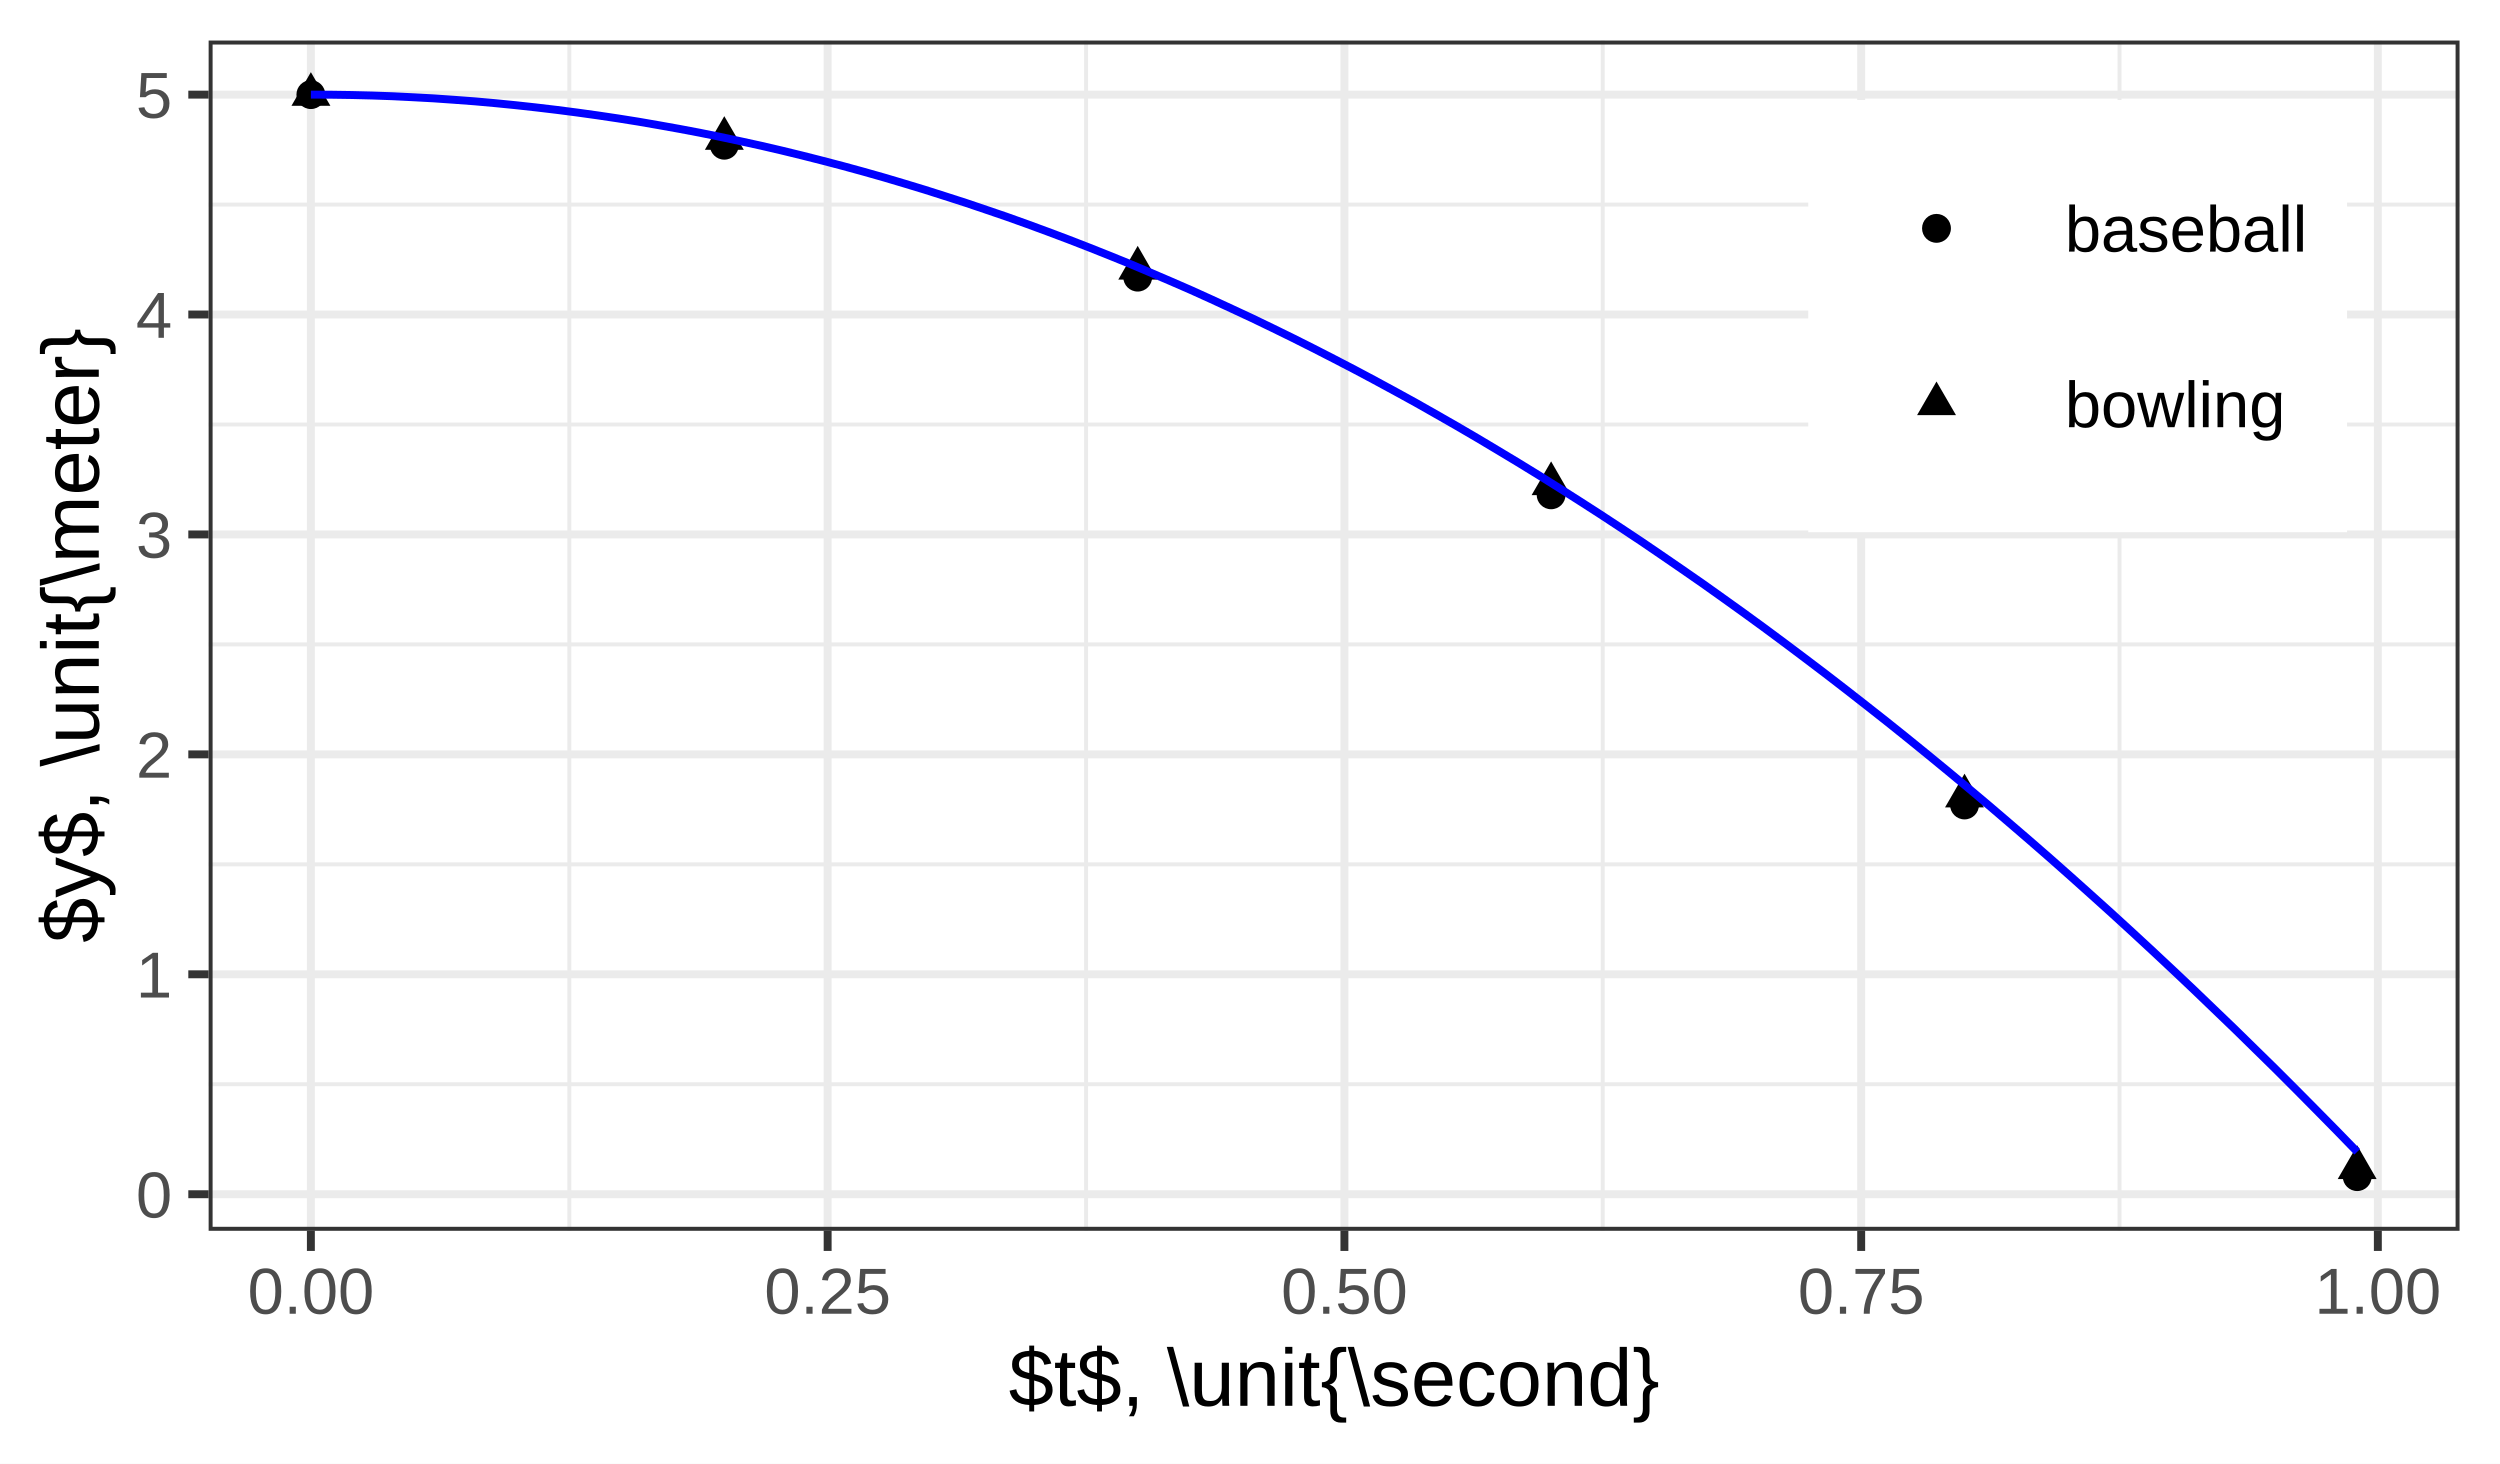
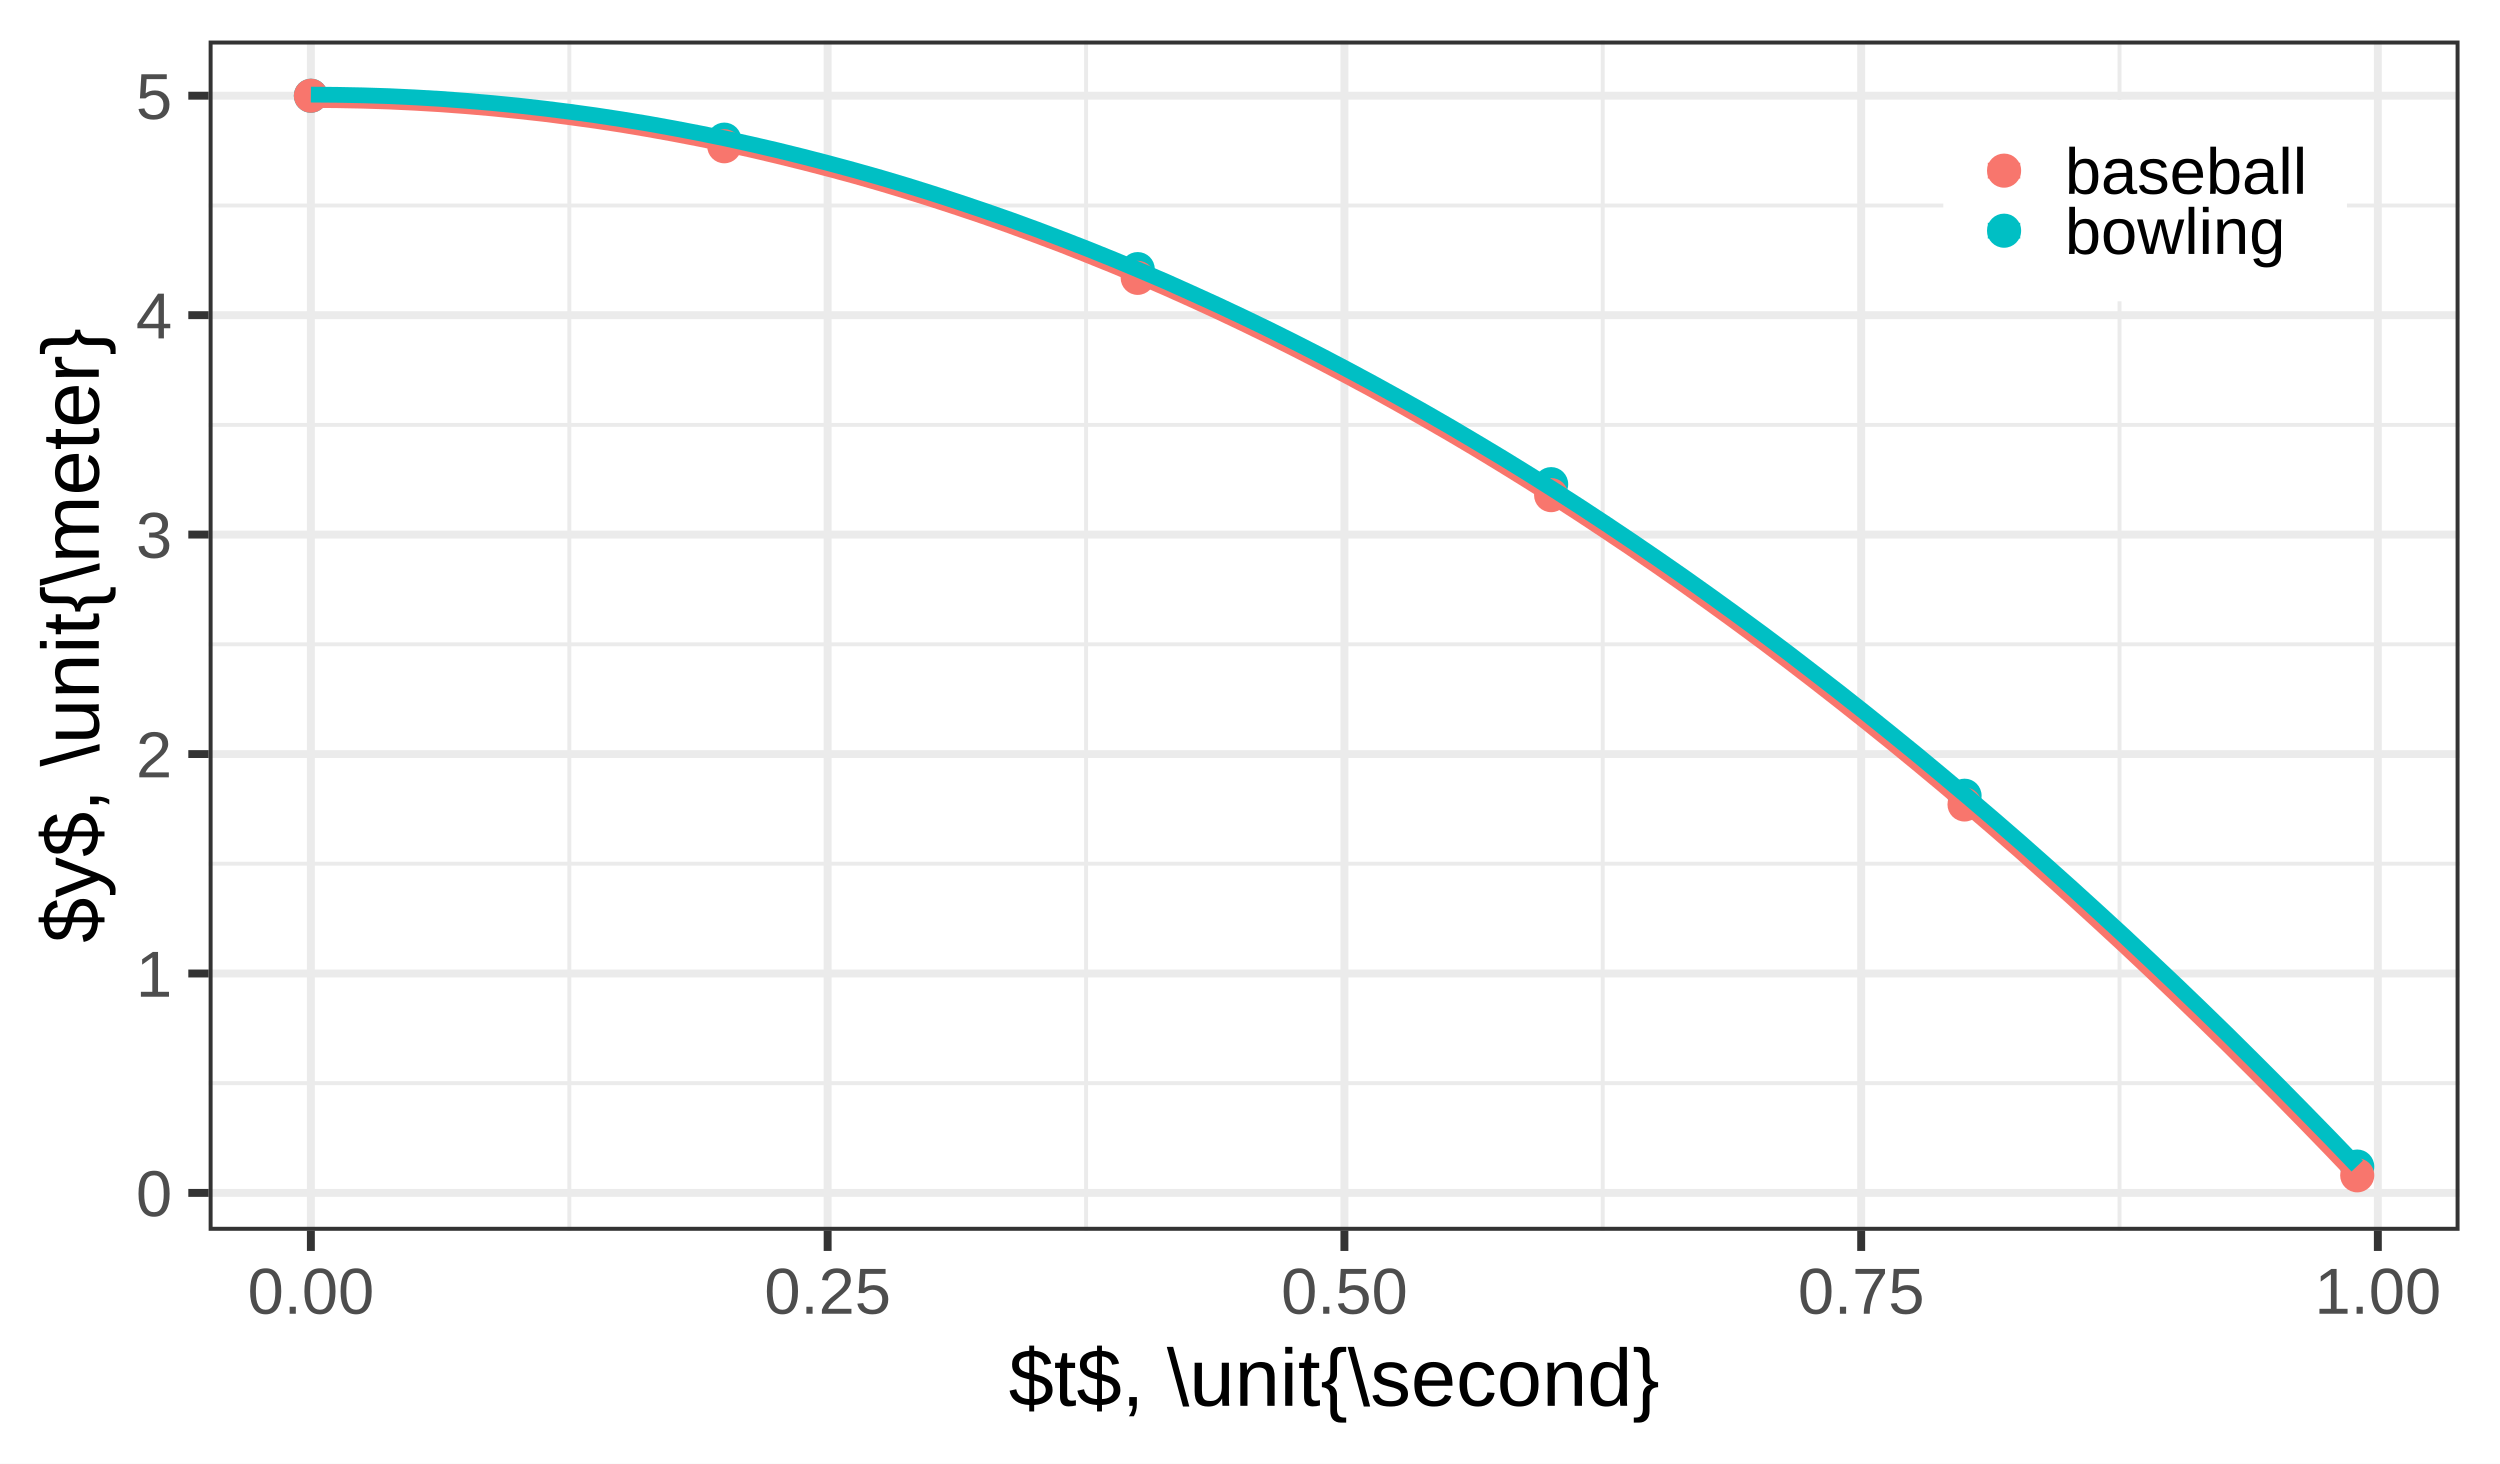
<svg xmlns="http://www.w3.org/2000/svg" width="246.00pt" height="144.00pt" viewBox="0 0 246.00 144.00">
  <g class="svglite">
    <defs>
      <style type="text/css">
    .svglite line, .svglite polyline, .svglite polygon, .svglite path, .svglite rect, .svglite circle {
      fill: none;
      stroke: #000000;
      stroke-linecap: round;
      stroke-linejoin: round;
      stroke-miterlimit: 10.00;
    }
    .svglite text {
      white-space: pre;
    }
    .svglite g.glyphgroup path {
      fill: inherit;
      stroke: none;
    }
  </style>
    </defs>
    <rect width="100%" height="100%" style="stroke: none; fill: #FFFFFF;" />
    <defs>
      <clipPath id="cpMC4wMHwyNDYuMDB8MC4wMHwxNDQuMDA=">
        <rect x="0.00" y="0.00" width="246.00" height="144.00" />
      </clipPath>
    </defs>
    <g clip-path="url(#cpMC4wMHwyNDYuMDB8MC4wMHwxNDQuMDA=)">
      <rect x="0.00" y="0.00" width="246.00" height="144.00" style="stroke-width: 0.78; stroke: #FFFFFF; fill: #FFFFFF;" />
    </g>
    <defs>
      <clipPath id="cpMjAuNTN8MjQyLjAyfDMuOTl8MTIxLjEw">
        <rect x="20.53" y="3.99" width="221.49" height="117.12" />
      </clipPath>
    </defs>
    <g clip-path="url(#cpMjAuNTN8MjQyLjAyfDMuOTl8MTIxLjEw)">
      <rect x="20.53" y="3.99" width="221.49" height="117.12" style="stroke-width: 0.78; stroke: none; fill: #FFFFFF;" />
-       <polyline points="20.53,106.69 242.02,106.69 " style="stroke-width: 0.39; stroke: #EBEBEB; stroke-linecap: butt;" />
-       <polyline points="20.53,85.05 242.02,85.05 " style="stroke-width: 0.39; stroke: #EBEBEB; stroke-linecap: butt;" />
-       <polyline points="20.53,63.41 242.02,63.41 " style="stroke-width: 0.39; stroke: #EBEBEB; stroke-linecap: butt;" />
-       <polyline points="20.53,41.77 242.02,41.77 " style="stroke-width: 0.39; stroke: #EBEBEB; stroke-linecap: butt;" />
-       <polyline points="20.53,20.13 242.02,20.13 " style="stroke-width: 0.39; stroke: #EBEBEB; stroke-linecap: butt;" />
+       <polyline points="20.53,106.58 242.02,106.58 " style="stroke-width: 0.39; stroke: #EBEBEB; stroke-linecap: butt;" />
+       <polyline points="20.53,84.99 242.02,84.99 " style="stroke-width: 0.39; stroke: #EBEBEB; stroke-linecap: butt;" />
+       <polyline points="20.53,63.40 242.02,63.40 " style="stroke-width: 0.39; stroke: #EBEBEB; stroke-linecap: butt;" />
+       <polyline points="20.53,41.81 242.02,41.81 " style="stroke-width: 0.39; stroke: #EBEBEB; stroke-linecap: butt;" />
+       <polyline points="20.53,20.22 242.02,20.22 " style="stroke-width: 0.39; stroke: #EBEBEB; stroke-linecap: butt;" />
      <polyline points="56.02,121.10 56.02,3.99 " style="stroke-width: 0.39; stroke: #EBEBEB; stroke-linecap: butt;" />
      <polyline points="106.87,121.10 106.87,3.99 " style="stroke-width: 0.39; stroke: #EBEBEB; stroke-linecap: butt;" />
      <polyline points="157.71,121.10 157.71,3.99 " style="stroke-width: 0.39; stroke: #EBEBEB; stroke-linecap: butt;" />
      <polyline points="208.56,121.10 208.56,3.99 " style="stroke-width: 0.39; stroke: #EBEBEB; stroke-linecap: butt;" />
-       <polyline points="20.53,117.51 242.02,117.51 " style="stroke-width: 0.78; stroke: #EBEBEB; stroke-linecap: butt;" />
-       <polyline points="20.53,95.87 242.02,95.87 " style="stroke-width: 0.78; stroke: #EBEBEB; stroke-linecap: butt;" />
-       <polyline points="20.53,74.23 242.02,74.23 " style="stroke-width: 0.78; stroke: #EBEBEB; stroke-linecap: butt;" />
-       <polyline points="20.53,52.59 242.02,52.59 " style="stroke-width: 0.78; stroke: #EBEBEB; stroke-linecap: butt;" />
-       <polyline points="20.53,30.95 242.02,30.95 " style="stroke-width: 0.78; stroke: #EBEBEB; stroke-linecap: butt;" />
-       <polyline points="20.53,9.31 242.02,9.31 " style="stroke-width: 0.78; stroke: #EBEBEB; stroke-linecap: butt;" />
+       <polyline points="20.53,117.38 242.02,117.38 " style="stroke-width: 0.78; stroke: #EBEBEB; stroke-linecap: butt;" />
+       <polyline points="20.53,95.79 242.02,95.79 " style="stroke-width: 0.78; stroke: #EBEBEB; stroke-linecap: butt;" />
+       <polyline points="20.53,74.20 242.02,74.20 " style="stroke-width: 0.78; stroke: #EBEBEB; stroke-linecap: butt;" />
+       <polyline points="20.53,52.60 242.02,52.60 " style="stroke-width: 0.78; stroke: #EBEBEB; stroke-linecap: butt;" />
+       <polyline points="20.53,31.01 242.02,31.01 " style="stroke-width: 0.78; stroke: #EBEBEB; stroke-linecap: butt;" />
+       <polyline points="20.53,9.42 242.02,9.42 " style="stroke-width: 0.78; stroke: #EBEBEB; stroke-linecap: butt;" />
      <polyline points="30.59,121.10 30.59,3.99 " style="stroke-width: 0.78; stroke: #EBEBEB; stroke-linecap: butt;" />
      <polyline points="81.44,121.10 81.44,3.99 " style="stroke-width: 0.78; stroke: #EBEBEB; stroke-linecap: butt;" />
      <polyline points="132.29,121.10 132.29,3.99 " style="stroke-width: 0.78; stroke: #EBEBEB; stroke-linecap: butt;" />
      <polyline points="183.14,121.10 183.14,3.99 " style="stroke-width: 0.78; stroke: #EBEBEB; stroke-linecap: butt;" />
      <polyline points="233.98,121.10 233.98,3.99 " style="stroke-width: 0.78; stroke: #EBEBEB; stroke-linecap: butt;" />
-       <polygon points="30.59,7.10 32.51,10.41 28.68,10.41 " style="stroke-width: 0.52; stroke: none; fill: #000000;" />
-       <polygon points="71.27,11.43 73.19,14.74 69.36,14.74 " style="stroke-width: 0.52; stroke: none; fill: #000000;" />
-       <polygon points="111.95,24.19 113.86,27.51 110.04,27.51 " style="stroke-width: 0.52; stroke: none; fill: #000000;" />
-       <polygon points="152.63,45.40 154.54,48.72 150.71,48.72 " style="stroke-width: 0.52; stroke: none; fill: #000000;" />
-       <polygon points="193.31,76.13 195.22,79.45 191.39,79.45 " style="stroke-width: 0.52; stroke: none; fill: #000000;" />
-       <polygon points="231.95,112.70 233.86,116.02 230.03,116.02 " style="stroke-width: 0.52; stroke: none; fill: #000000;" />
-       <circle cx="30.59" cy="9.31" r="1.42" style="stroke-width: 0.52; stroke: none; fill: #000000;" />
-       <circle cx="71.27" cy="14.29" r="1.42" style="stroke-width: 0.52; stroke: none; fill: #000000;" />
-       <circle cx="111.95" cy="27.27" r="1.42" style="stroke-width: 0.52; stroke: none; fill: #000000;" />
-       <circle cx="152.63" cy="48.69" r="1.42" style="stroke-width: 0.52; stroke: none; fill: #000000;" />
-       <circle cx="193.31" cy="79.21" r="1.42" style="stroke-width: 0.52; stroke: none; fill: #000000;" />
-       <circle cx="231.95" cy="115.78" r="1.42" style="stroke-width: 0.52; stroke: none; fill: #000000;" />
-       <polyline points="30.59,9.31 32.61,9.32 34.62,9.35 36.64,9.40 38.65,9.47 40.66,9.57 42.68,9.68 44.69,9.82 46.70,9.97 48.72,10.15 50.73,10.35 52.74,10.57 54.76,10.81 56.77,11.07 58.78,11.35 60.80,11.65 62.81,11.97 64.83,12.32 66.84,12.68 68.85,13.06 70.87,13.47 72.88,13.90 74.89,14.34 76.91,14.81 78.92,15.30 80.93,15.81 82.95,16.34 84.96,16.89 86.97,17.46 88.99,18.06 91.00,18.67 93.01,19.31 95.03,19.96 97.04,20.64 99.06,21.33 101.07,22.05 103.08,22.79 105.10,23.55 107.11,24.33 109.12,25.13 111.14,25.95 113.15,26.80 115.16,27.66 117.18,28.54 119.19,29.45 121.20,30.38 123.22,31.32 125.23,32.29 127.25,33.28 129.26,34.29 131.27,35.32 133.29,36.37 135.30,37.44 137.31,38.53 139.33,39.64 141.34,40.78 143.35,41.93 145.37,43.11 147.38,44.31 149.39,45.52 151.41,46.76 153.42,48.02 155.43,49.30 157.45,50.60 159.46,51.92 161.48,53.26 163.49,54.63 165.50,56.01 167.52,57.41 169.53,58.84 171.54,60.28 173.56,61.75 175.57,63.24 177.58,64.75 179.60,66.28 181.61,67.83 183.62,69.40 185.64,70.99 187.65,72.60 189.67,74.24 191.68,75.89 193.69,77.56 195.71,79.26 197.72,80.98 199.73,82.71 201.75,84.47 203.76,86.25 205.77,88.05 207.79,89.87 209.80,91.71 211.81,93.57 213.83,95.46 215.84,97.36 217.85,99.29 219.87,101.23 221.88,103.20 223.90,105.18 225.91,107.19 227.92,109.22 229.94,111.27 231.95,113.34 " style="stroke-width: 0.78; stroke: #0000FF; stroke-linecap: butt;" />
+       <circle cx="30.59" cy="9.42" r="1.42" style="stroke-width: 0.52; stroke: #00BFC4; fill: #00BFC4;" />
+       <circle cx="71.27" cy="13.74" r="1.42" style="stroke-width: 0.52; stroke: #00BFC4; fill: #00BFC4;" />
+       <circle cx="111.95" cy="26.48" r="1.42" style="stroke-width: 0.52; stroke: #00BFC4; fill: #00BFC4;" />
+       <circle cx="152.63" cy="47.64" r="1.42" style="stroke-width: 0.52; stroke: #00BFC4; fill: #00BFC4;" />
+       <circle cx="193.31" cy="78.30" r="1.42" style="stroke-width: 0.52; stroke: #00BFC4; fill: #00BFC4;" />
+       <circle cx="231.95" cy="114.79" r="1.42" style="stroke-width: 0.52; stroke: #00BFC4; fill: #00BFC4;" />
+       <circle cx="30.59" cy="9.42" r="1.42" style="stroke-width: 0.52; stroke: #F8766D; fill: #F8766D;" />
+       <circle cx="71.27" cy="14.39" r="1.42" style="stroke-width: 0.52; stroke: #F8766D; fill: #F8766D;" />
+       <circle cx="111.95" cy="27.34" r="1.42" style="stroke-width: 0.52; stroke: #F8766D; fill: #F8766D;" />
+       <circle cx="152.63" cy="48.72" r="1.42" style="stroke-width: 0.52; stroke: #F8766D; fill: #F8766D;" />
+       <circle cx="193.31" cy="79.16" r="1.42" style="stroke-width: 0.52; stroke: #F8766D; fill: #F8766D;" />
+       <circle cx="231.95" cy="115.65" r="1.42" style="stroke-width: 0.52; stroke: #F8766D; fill: #F8766D;" />
+       <polyline points="30.59,9.84 33.14,9.86 35.69,9.91 38.24,9.99 40.79,10.11 43.34,10.26 45.89,10.45 48.44,10.67 50.99,10.93 53.53,11.21 56.08,11.54 58.63,11.89 61.18,12.28 63.73,12.71 66.28,13.17 68.83,13.66 71.38,14.18 73.92,14.74 76.47,15.34 79.02,15.97 81.57,16.63 84.12,17.32 86.67,18.05 89.22,18.82 91.77,19.62 94.31,20.45 96.86,21.31 99.41,22.21 101.96,23.15 104.51,24.11 107.06,25.12 109.61,26.15 112.16,27.22 114.71,28.32 117.25,29.46 119.80,30.63 122.35,31.84 124.90,33.08 127.45,34.35 130.00,35.66 132.55,37.00 135.10,38.37 137.64,39.78 140.19,41.23 142.74,42.70 145.29,44.21 147.84,45.76 150.39,47.34 152.94,48.95 155.49,50.60 158.03,52.28 160.58,53.99 163.13,55.74 165.68,57.52 168.23,59.34 170.78,61.19 173.33,63.07 175.88,64.99 178.42,66.94 180.97,68.93 183.52,70.95 186.07,73.00 188.62,75.09 191.17,77.21 193.72,79.37 196.27,81.56 198.82,83.78 201.36,86.04 203.91,88.33 206.46,90.66 209.01,93.01 211.56,95.41 214.11,97.84 216.66,100.30 219.21,102.79 221.75,105.32 224.30,107.88 226.85,110.48 229.40,113.11 231.95,115.78 " style="stroke-width: 1.55; stroke: #F8766D; stroke-linecap: butt;" />
+       <polyline points="30.59,9.31 33.14,9.33 35.69,9.38 38.24,9.46 40.79,9.58 43.34,9.73 45.89,9.92 48.44,10.14 50.99,10.39 53.53,10.68 56.08,11.00 58.63,11.35 61.18,11.74 63.73,12.16 66.28,12.62 68.83,13.11 71.38,13.63 73.92,14.19 76.47,14.78 79.02,15.41 81.57,16.07 84.12,16.76 86.67,17.48 89.22,18.24 91.77,19.04 94.31,19.87 96.86,20.73 99.41,21.62 101.96,22.55 104.51,23.52 107.06,24.51 109.61,25.54 112.16,26.61 114.71,27.70 117.25,28.84 119.80,30.00 122.35,31.20 124.90,32.43 127.45,33.70 130.00,35.00 132.55,36.34 135.10,37.71 137.64,39.11 140.19,40.54 142.74,42.01 145.29,43.52 147.84,45.05 150.39,46.62 152.94,48.23 155.49,49.87 158.03,51.54 160.58,53.25 163.13,54.99 165.68,56.76 168.23,58.57 170.78,60.41 173.33,62.28 175.88,64.19 178.42,66.14 180.97,68.11 183.52,70.12 186.07,72.17 188.62,74.24 191.17,76.36 193.72,78.50 196.27,80.68 198.82,82.89 201.36,85.14 203.91,87.42 206.46,89.74 209.01,92.08 211.56,94.47 214.11,96.88 216.66,99.33 219.21,101.81 221.75,104.33 224.30,106.88 226.85,109.47 229.40,112.08 231.95,114.74 " style="stroke-width: 1.55; stroke: #00BFC4; stroke-linecap: butt;" />
      <rect x="20.53" y="3.99" width="221.49" height="117.12" style="stroke-width: 0.78; stroke: #333333;" />
    </g>
    <g clip-path="url(#cpMC4wMHwyNDYuMDB8MC4wMHwxNDQuMDA=)">
-       <text x="16.94" y="119.80" text-anchor="end" style="font-size: 6.40px;fill: #4D4D4D; font-family: &quot;Arial&quot;;" textLength="3.55px" lengthAdjust="spacingAndGlyphs">0</text>
-       <text x="16.94" y="98.16" text-anchor="end" style="font-size: 6.40px;fill: #4D4D4D; font-family: &quot;Arial&quot;;" textLength="3.55px" lengthAdjust="spacingAndGlyphs">1</text>
-       <text x="16.94" y="76.52" text-anchor="end" style="font-size: 6.40px;fill: #4D4D4D; font-family: &quot;Arial&quot;;" textLength="3.55px" lengthAdjust="spacingAndGlyphs">2</text>
-       <text x="16.94" y="54.88" text-anchor="end" style="font-size: 6.40px;fill: #4D4D4D; font-family: &quot;Arial&quot;;" textLength="3.55px" lengthAdjust="spacingAndGlyphs">3</text>
-       <text x="16.94" y="33.24" text-anchor="end" style="font-size: 6.40px;fill: #4D4D4D; font-family: &quot;Arial&quot;;" textLength="3.55px" lengthAdjust="spacingAndGlyphs">4</text>
-       <text x="16.94" y="11.60" text-anchor="end" style="font-size: 6.40px;fill: #4D4D4D; font-family: &quot;Arial&quot;;" textLength="3.55px" lengthAdjust="spacingAndGlyphs">5</text>
-       <polyline points="18.53,117.51 20.53,117.51 " style="stroke-width: 0.78; stroke: #333333; stroke-linecap: butt;" />
-       <polyline points="18.53,95.87 20.53,95.87 " style="stroke-width: 0.78; stroke: #333333; stroke-linecap: butt;" />
-       <polyline points="18.53,74.23 20.53,74.23 " style="stroke-width: 0.78; stroke: #333333; stroke-linecap: butt;" />
-       <polyline points="18.53,52.59 20.53,52.59 " style="stroke-width: 0.78; stroke: #333333; stroke-linecap: butt;" />
-       <polyline points="18.53,30.95 20.53,30.95 " style="stroke-width: 0.78; stroke: #333333; stroke-linecap: butt;" />
-       <polyline points="18.53,9.31 20.53,9.31 " style="stroke-width: 0.78; stroke: #333333; stroke-linecap: butt;" />
+       <text x="16.94" y="119.67" text-anchor="end" style="font-size: 6.40px;fill: #4D4D4D; font-family: &quot;Arial&quot;;" textLength="3.55px" lengthAdjust="spacingAndGlyphs">0</text>
+       <text x="16.94" y="98.08" text-anchor="end" style="font-size: 6.40px;fill: #4D4D4D; font-family: &quot;Arial&quot;;" textLength="3.55px" lengthAdjust="spacingAndGlyphs">1</text>
+       <text x="16.94" y="76.49" text-anchor="end" style="font-size: 6.40px;fill: #4D4D4D; font-family: &quot;Arial&quot;;" textLength="3.55px" lengthAdjust="spacingAndGlyphs">2</text>
+       <text x="16.94" y="54.89" text-anchor="end" style="font-size: 6.40px;fill: #4D4D4D; font-family: &quot;Arial&quot;;" textLength="3.55px" lengthAdjust="spacingAndGlyphs">3</text>
+       <text x="16.94" y="33.30" text-anchor="end" style="font-size: 6.40px;fill: #4D4D4D; font-family: &quot;Arial&quot;;" textLength="3.55px" lengthAdjust="spacingAndGlyphs">4</text>
+       <text x="16.94" y="11.71" text-anchor="end" style="font-size: 6.40px;fill: #4D4D4D; font-family: &quot;Arial&quot;;" textLength="3.55px" lengthAdjust="spacingAndGlyphs">5</text>
+       <polyline points="18.53,117.38 20.53,117.38 " style="stroke-width: 0.78; stroke: #333333; stroke-linecap: butt;" />
+       <polyline points="18.53,95.79 20.53,95.79 " style="stroke-width: 0.78; stroke: #333333; stroke-linecap: butt;" />
+       <polyline points="18.53,74.20 20.53,74.20 " style="stroke-width: 0.78; stroke: #333333; stroke-linecap: butt;" />
+       <polyline points="18.53,52.60 20.53,52.60 " style="stroke-width: 0.78; stroke: #333333; stroke-linecap: butt;" />
+       <polyline points="18.53,31.01 20.53,31.01 " style="stroke-width: 0.78; stroke: #333333; stroke-linecap: butt;" />
+       <polyline points="18.53,9.42 20.53,9.42 " style="stroke-width: 0.78; stroke: #333333; stroke-linecap: butt;" />
      <polyline points="30.59,123.09 30.59,121.10 " style="stroke-width: 0.78; stroke: #333333; stroke-linecap: butt;" />
      <polyline points="81.44,123.09 81.44,121.10 " style="stroke-width: 0.78; stroke: #333333; stroke-linecap: butt;" />
      <polyline points="132.29,123.09 132.29,121.10 " style="stroke-width: 0.78; stroke: #333333; stroke-linecap: butt;" />
      <polyline points="183.14,123.09 183.14,121.10 " style="stroke-width: 0.78; stroke: #333333; stroke-linecap: butt;" />
      <polyline points="233.98,123.09 233.98,121.10 " style="stroke-width: 0.78; stroke: #333333; stroke-linecap: butt;" />
      <text x="30.59" y="129.27" text-anchor="middle" style="font-size: 6.40px;fill: #4D4D4D; font-family: &quot;Arial&quot;;" textLength="12.42px" lengthAdjust="spacingAndGlyphs">0.00</text>
      <text x="81.44" y="129.27" text-anchor="middle" style="font-size: 6.40px;fill: #4D4D4D; font-family: &quot;Arial&quot;;" textLength="12.42px" lengthAdjust="spacingAndGlyphs">0.25</text>
      <text x="132.29" y="129.27" text-anchor="middle" style="font-size: 6.40px;fill: #4D4D4D; font-family: &quot;Arial&quot;;" textLength="12.42px" lengthAdjust="spacingAndGlyphs">0.50</text>
      <text x="183.14" y="129.27" text-anchor="middle" style="font-size: 6.40px;fill: #4D4D4D; font-family: &quot;Arial&quot;;" textLength="12.42px" lengthAdjust="spacingAndGlyphs">0.75</text>
      <text x="233.98" y="129.27" text-anchor="middle" style="font-size: 6.40px;fill: #4D4D4D; font-family: &quot;Arial&quot;;" textLength="12.42px" lengthAdjust="spacingAndGlyphs">1.00</text>
      <text x="131.27" y="138.33" text-anchor="middle" style="font-size: 8.00px; font-family: &quot;Arial&quot;;" textLength="64.06px" lengthAdjust="spacingAndGlyphs">$t$, \unit{\second}</text>
      <text transform="translate(9.72,62.54) rotate(-90)" text-anchor="middle" style="font-size: 8.00px; font-family: &quot;Arial&quot;;" textLength="60.50px" lengthAdjust="spacingAndGlyphs">$y$, \unit{\meter}</text>
-       <rect x="177.93" y="9.84" width="53.02" height="42.53" style="stroke-width: 0.78; stroke: none; fill: #FFFFFF;" />
-       <rect x="181.91" y="13.83" width="17.28" height="17.28" style="stroke-width: 0.78; stroke: none; fill: #FFFFFF;" />
-       <circle cx="190.55" cy="22.47" r="1.42" style="stroke-width: 0.52; stroke: none; fill: #000000;" />
-       <rect x="181.91" y="31.11" width="17.28" height="17.28" style="stroke-width: 0.78; stroke: none; fill: #FFFFFF;" />
-       <polygon points="190.55,37.54 192.47,40.85 188.64,40.85 " style="stroke-width: 0.52; stroke: none; fill: #000000;" />
-       <text x="203.18" y="24.76" style="font-size: 6.40px; font-family: &quot;Arial&quot;;" textLength="23.78px" lengthAdjust="spacingAndGlyphs">baseball</text>
-       <text x="203.18" y="42.04" style="font-size: 6.40px; font-family: &quot;Arial&quot;;" textLength="21.64px" lengthAdjust="spacingAndGlyphs">bowling</text>
+       <rect x="191.22" y="9.84" width="39.72" height="19.81" style="stroke-width: 0.78; stroke: none; fill: #FFFFFF;" />
+       <rect x="195.21" y="13.83" width="3.99" height="5.92" style="stroke-width: 0.78; stroke: none; fill: #FFFFFF;" />
+       <circle cx="197.20" cy="16.79" r="1.42" style="stroke-width: 0.52; stroke: #F8766D; fill: #F8766D;" />
+       <line x1="195.60" y1="16.79" x2="198.79" y2="16.79" style="stroke-width: 1.55; stroke: #F8766D; stroke-linecap: butt;" />
+       <rect x="195.21" y="19.74" width="3.99" height="5.92" style="stroke-width: 0.78; stroke: none; fill: #FFFFFF;" />
+       <circle cx="197.20" cy="22.70" r="1.42" style="stroke-width: 0.52; stroke: #00BFC4; fill: #00BFC4;" />
+       <line x1="195.60" y1="22.70" x2="198.79" y2="22.70" style="stroke-width: 1.55; stroke: #00BFC4; stroke-linecap: butt;" />
+       <text x="203.18" y="19.07" style="font-size: 6.40px; font-family: &quot;Arial&quot;;" textLength="23.78px" lengthAdjust="spacingAndGlyphs">baseball</text>
+       <text x="203.18" y="24.99" style="font-size: 6.40px; font-family: &quot;Arial&quot;;" textLength="21.64px" lengthAdjust="spacingAndGlyphs">bowling</text>
    </g>
  </g>
</svg>
